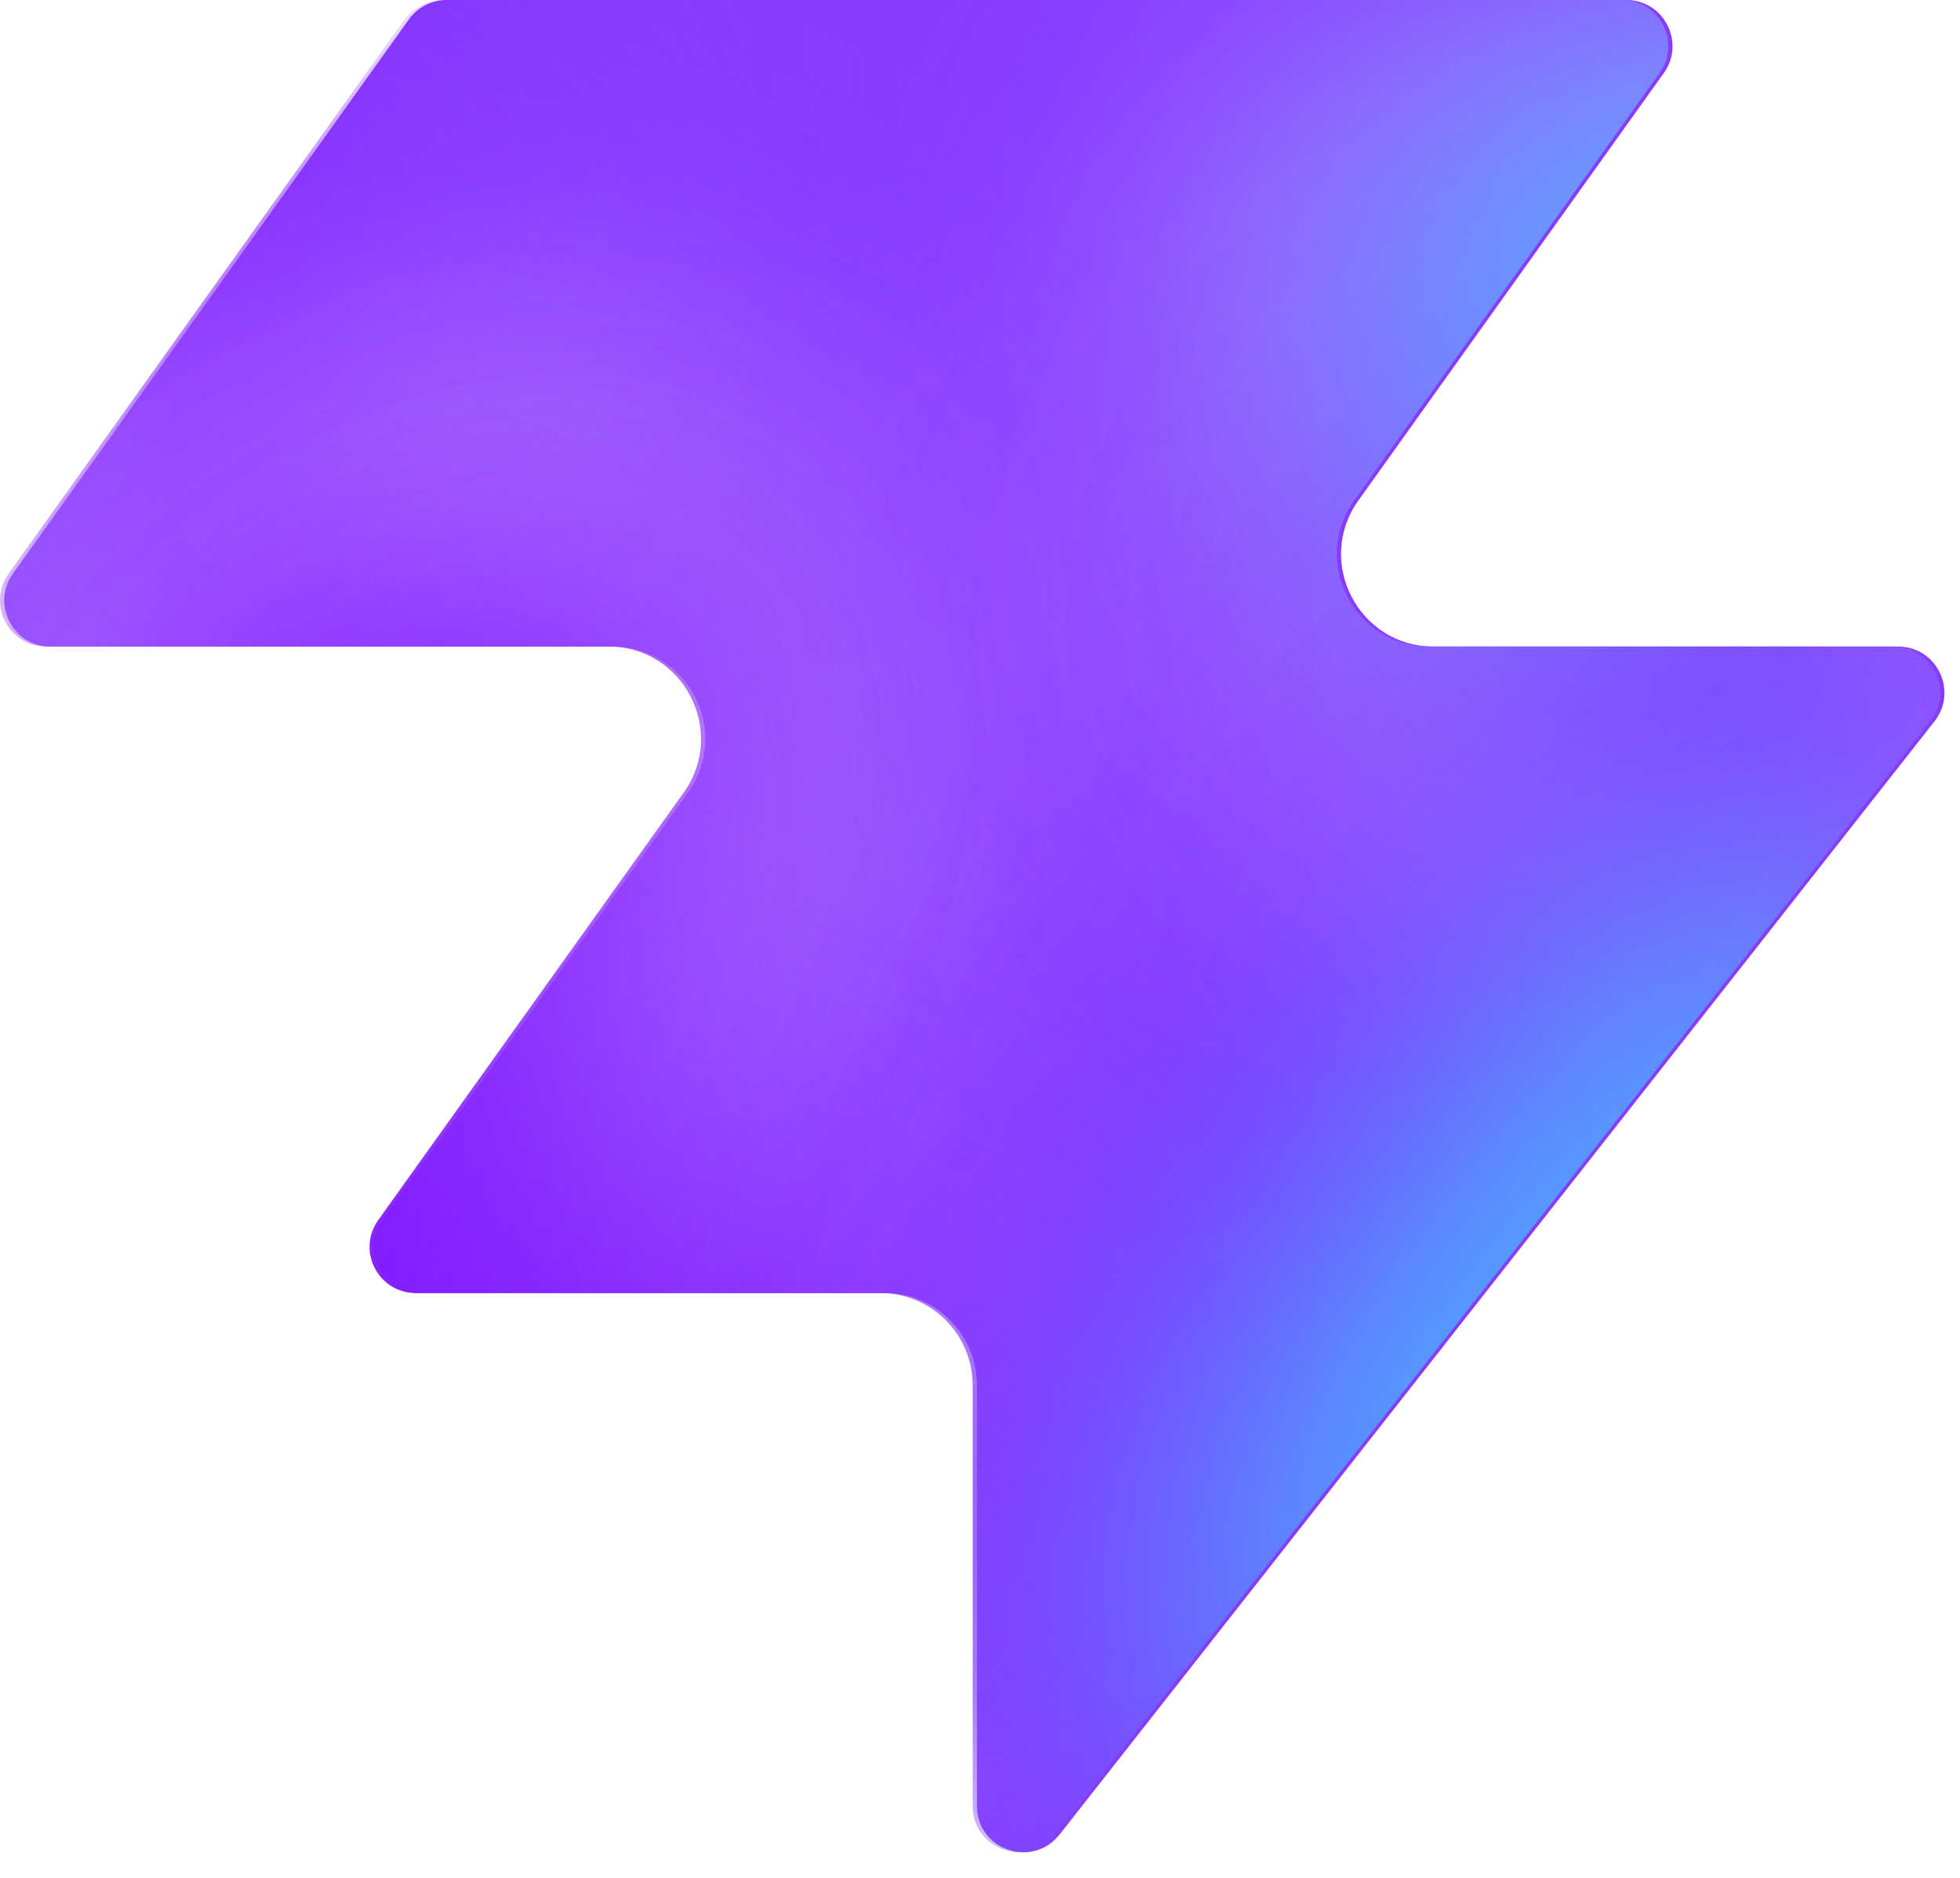
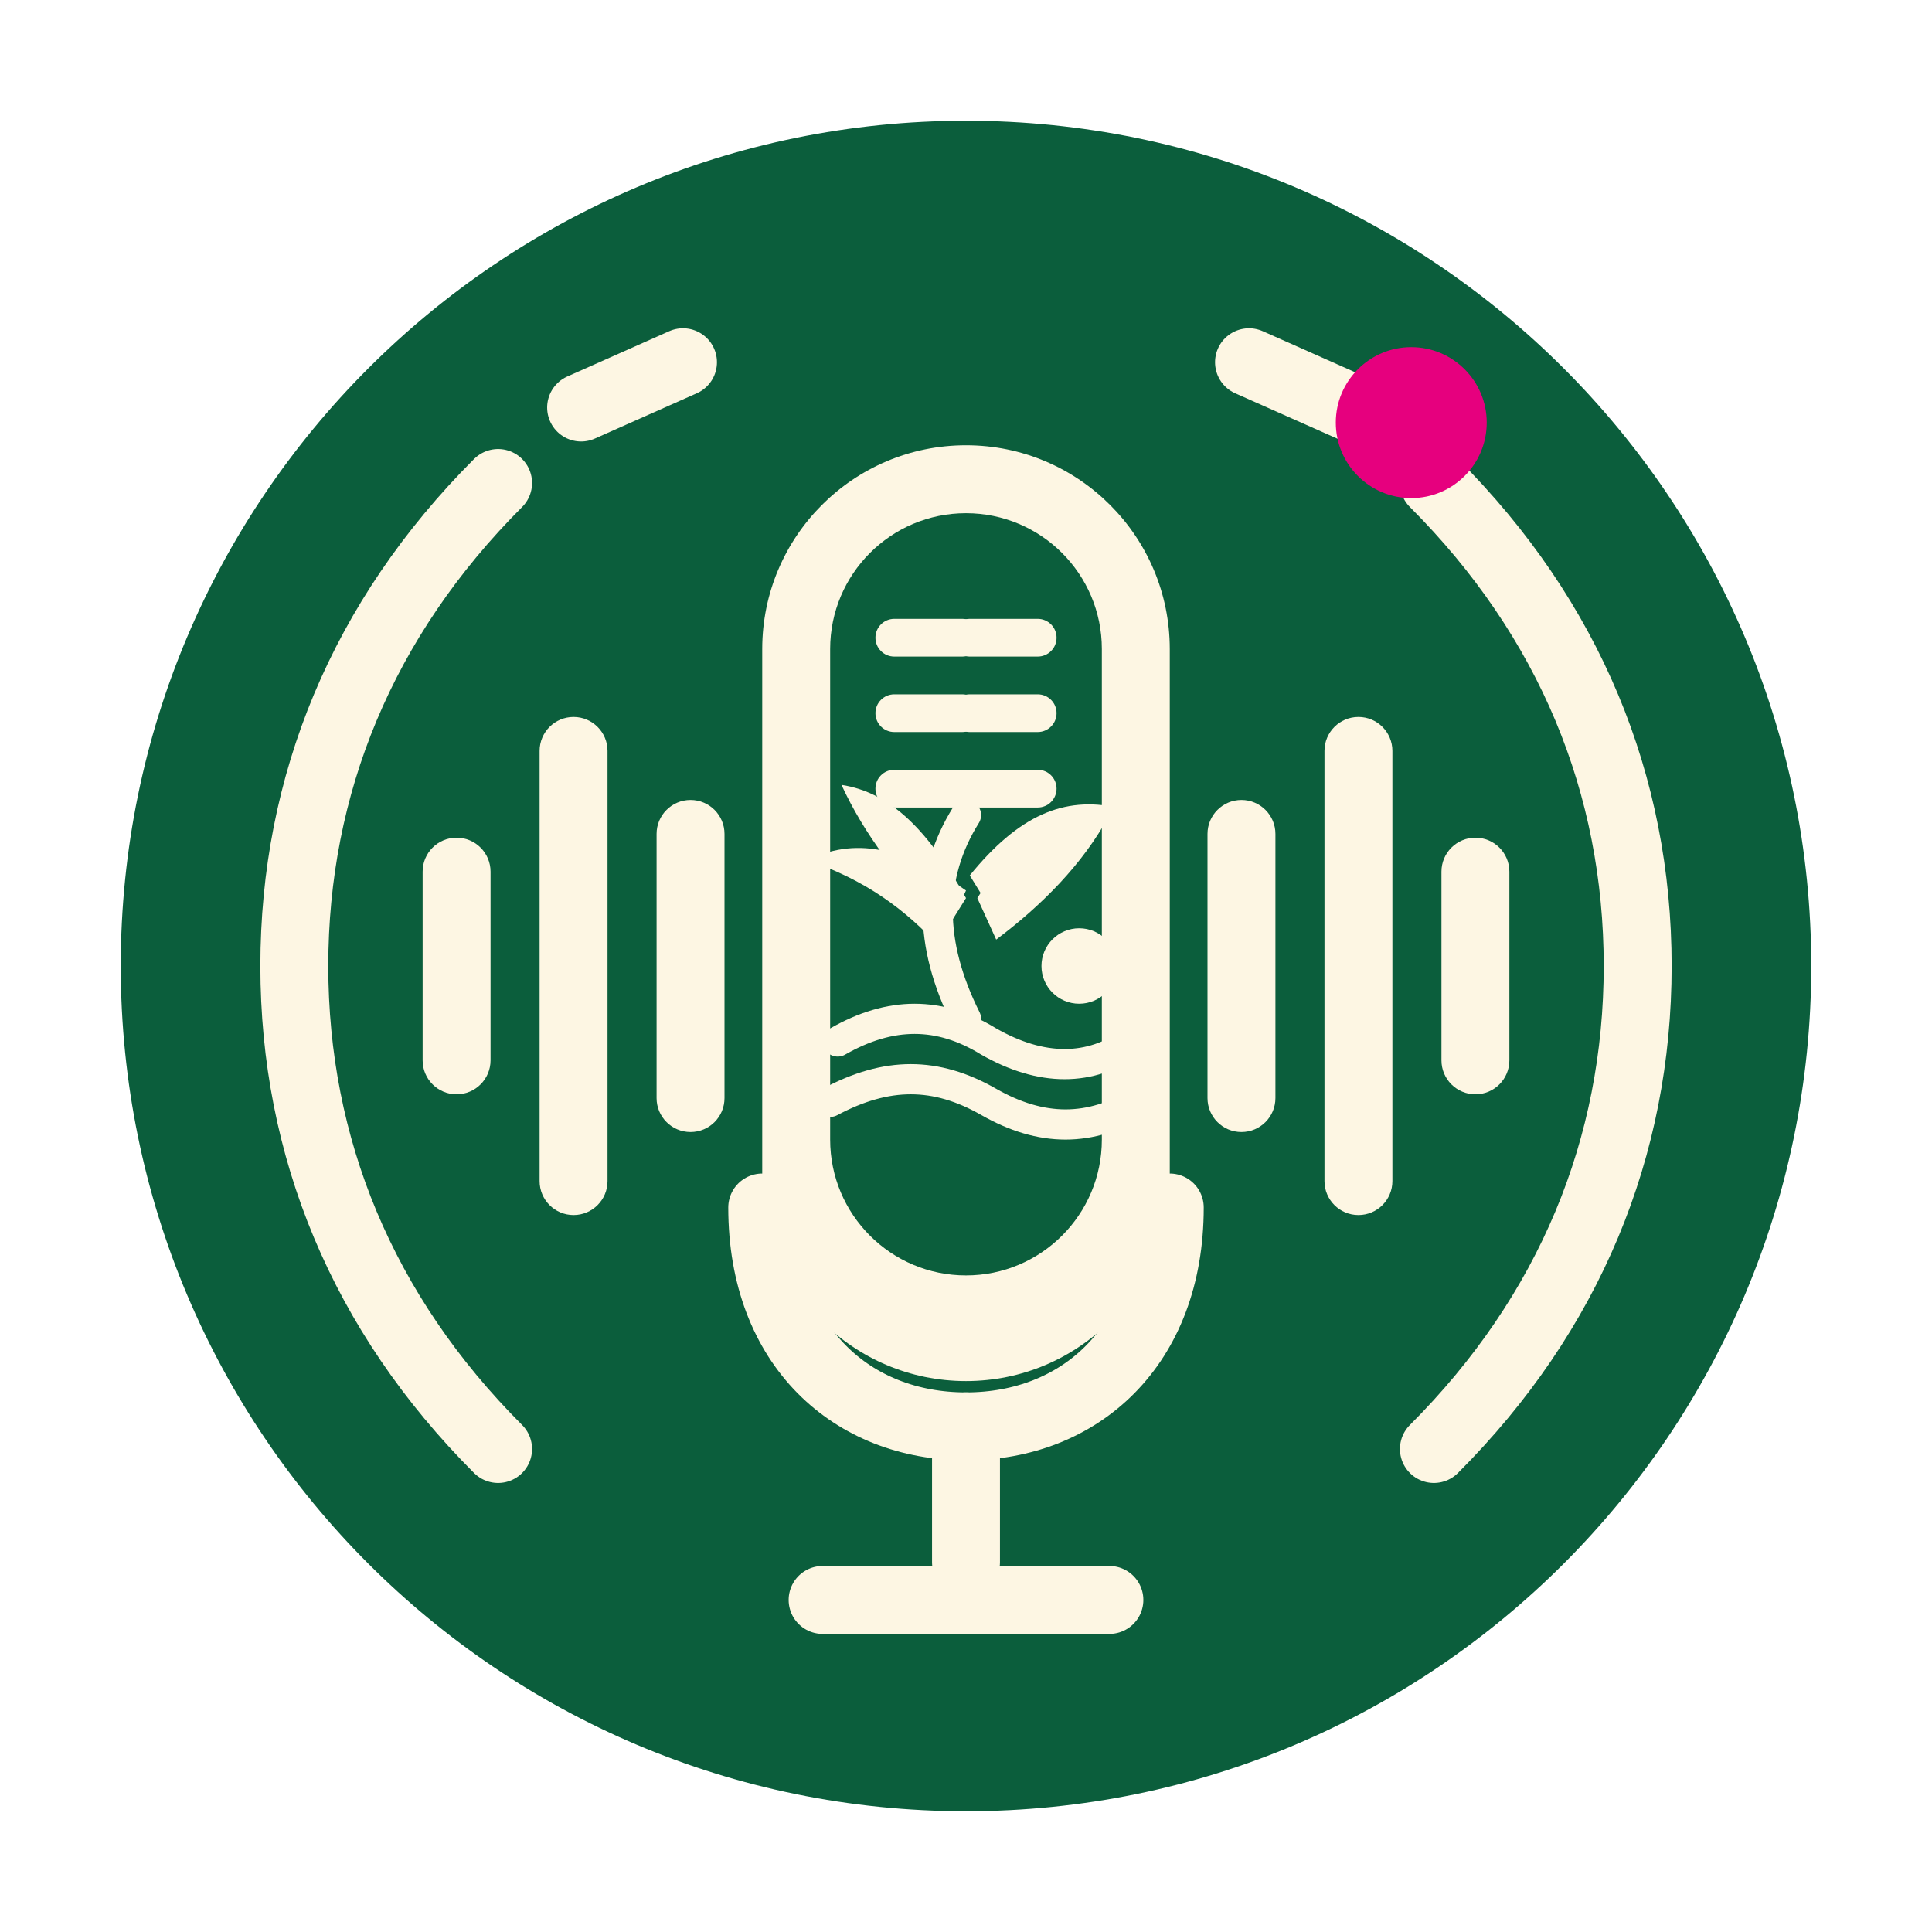
- <svg xmlns="http://www.w3.org/2000/svg" width="48" height="46" fill="none" viewBox="0 0 48 46">
-   <path fill="#863bff" d="M25.946 44.938c-.664.845-2.021.375-2.021-.698V33.937a2.26 2.26 0 0 0-2.262-2.262H10.287c-.92 0-1.456-1.04-.92-1.788l7.48-10.471c1.07-1.497 0-3.578-1.842-3.578H1.237c-.92 0-1.456-1.04-.92-1.788L10.013.474c.214-.297.556-.474.92-.474h28.894c.92 0 1.456 1.04.92 1.788l-7.48 10.471c-1.07 1.498 0 3.579 1.842 3.579h11.377c.943 0 1.473 1.088.89 1.83L25.947 44.94z" style="fill:#863bff;fill:color(display-p3 .525 .23 1);fill-opacity:1" />
-   <mask id="a" width="48" height="46" x="0" y="0" maskUnits="userSpaceOnUse" style="mask-type:alpha">
-     <path fill="#000" d="M25.842 44.938c-.664.844-2.021.375-2.021-.698V33.937a2.26 2.26 0 0 0-2.262-2.262H10.183c-.92 0-1.456-1.04-.92-1.788l7.48-10.471c1.07-1.498 0-3.579-1.842-3.579H1.133c-.92 0-1.456-1.04-.92-1.787L9.91.473c.214-.297.556-.474.92-.474h28.894c.92 0 1.456 1.04.92 1.788l-7.48 10.471c-1.07 1.498 0 3.578 1.842 3.578h11.377c.943 0 1.473 1.088.89 1.832L25.843 44.94z" style="fill:#000;fill-opacity:1" />
-   </mask>
-   <g mask="url(#a)">
-     <g filter="url(#b)">
-       <ellipse cx="5.508" cy="14.704" fill="#ede6ff" rx="5.508" ry="14.704" style="fill:#ede6ff;fill:color(display-p3 .927 .903 1);fill-opacity:1" transform="matrix(.00324 1 1 -.00324 -4.47 31.516)" />
-     </g>
-     <g filter="url(#c)">
-       <ellipse cx="10.399" cy="29.851" fill="#ede6ff" rx="10.399" ry="29.851" style="fill:#ede6ff;fill:color(display-p3 .927 .903 1);fill-opacity:1" transform="matrix(.00324 1 1 -.00324 -39.328 7.883)" />
-     </g>
-     <g filter="url(#d)">
-       <ellipse cx="5.508" cy="30.487" fill="#7e14ff" rx="5.508" ry="30.487" style="fill:#7e14ff;fill:color(display-p3 .492 .077 1);fill-opacity:1" transform="rotate(89.814 -25.913 -14.639)scale(1 -1)" />
-     </g>
-     <g filter="url(#e)">
-       <ellipse cx="5.508" cy="30.599" fill="#7e14ff" rx="5.508" ry="30.599" style="fill:#7e14ff;fill:color(display-p3 .492 .077 1);fill-opacity:1" transform="rotate(89.814 -32.644 -3.334)scale(1 -1)" />
-     </g>
-     <g filter="url(#f)">
-       <ellipse cx="5.508" cy="30.599" fill="#7e14ff" rx="5.508" ry="30.599" style="fill:#7e14ff;fill:color(display-p3 .492 .077 1);fill-opacity:1" transform="matrix(.00324 1 1 -.00324 -34.34 30.47)" />
-     </g>
-     <g filter="url(#g)">
-       <ellipse cx="14.072" cy="22.078" fill="#ede6ff" rx="14.072" ry="22.078" style="fill:#ede6ff;fill:color(display-p3 .927 .903 1);fill-opacity:1" transform="rotate(93.35 24.506 48.493)scale(-1 1)" />
-     </g>
-     <g filter="url(#h)">
-       <ellipse cx="3.47" cy="21.501" fill="#7e14ff" rx="3.47" ry="21.501" style="fill:#7e14ff;fill:color(display-p3 .492 .077 1);fill-opacity:1" transform="rotate(89.009 28.708 47.59)scale(-1 1)" />
-     </g>
-     <g filter="url(#i)">
-       <ellipse cx="3.47" cy="21.501" fill="#7e14ff" rx="3.47" ry="21.501" style="fill:#7e14ff;fill:color(display-p3 .492 .077 1);fill-opacity:1" transform="rotate(89.009 28.708 47.59)scale(-1 1)" />
-     </g>
-     <g filter="url(#j)">
-       <ellipse cx=".387" cy="8.972" fill="#7e14ff" rx="4.407" ry="29.108" style="fill:#7e14ff;fill:color(display-p3 .492 .077 1);fill-opacity:1" transform="rotate(39.51 .387 8.972)" />
-     </g>
-     <g filter="url(#k)">
-       <ellipse cx="47.523" cy="-6.092" fill="#7e14ff" rx="4.407" ry="29.108" style="fill:#7e14ff;fill:color(display-p3 .492 .077 1);fill-opacity:1" transform="rotate(37.892 47.523 -6.092)" />
-     </g>
-     <g filter="url(#l)">
-       <ellipse cx="41.412" cy="6.333" fill="#47bfff" rx="5.971" ry="9.665" style="fill:#47bfff;fill:color(display-p3 .28 .748 1);fill-opacity:1" transform="rotate(37.892 41.412 6.333)" />
-     </g>
-     <g filter="url(#m)">
-       <ellipse cx="-1.879" cy="38.332" fill="#7e14ff" rx="4.407" ry="29.108" style="fill:#7e14ff;fill:color(display-p3 .492 .077 1);fill-opacity:1" transform="rotate(37.892 -1.88 38.332)" />
-     </g>
-     <g filter="url(#n)">
-       <ellipse cx="-1.879" cy="38.332" fill="#7e14ff" rx="4.407" ry="29.108" style="fill:#7e14ff;fill:color(display-p3 .492 .077 1);fill-opacity:1" transform="rotate(37.892 -1.88 38.332)" />
-     </g>
-     <g filter="url(#o)">
-       <ellipse cx="35.651" cy="29.907" fill="#7e14ff" rx="4.407" ry="29.108" style="fill:#7e14ff;fill:color(display-p3 .492 .077 1);fill-opacity:1" transform="rotate(37.892 35.651 29.907)" />
-     </g>
-     <g filter="url(#p)">
-       <ellipse cx="38.418" cy="32.4" fill="#47bfff" rx="5.971" ry="15.297" style="fill:#47bfff;fill:color(display-p3 .28 .748 1);fill-opacity:1" transform="rotate(37.892 38.418 32.4)" />
-     </g>
-   </g>
-   <defs>
-     <filter id="b" width="60.045" height="41.654" x="-19.77" y="16.149" color-interpolation-filters="sRGB" filterUnits="userSpaceOnUse">
-       <feFlood flood-opacity="0" result="BackgroundImageFix" />
-       <feBlend in="SourceGraphic" in2="BackgroundImageFix" result="shape" />
-       <feGaussianBlur result="effect1_foregroundBlur_2002_17158" stdDeviation="7.659" />
-     </filter>
-     <filter id="c" width="90.34" height="51.437" x="-54.613" y="-7.533" color-interpolation-filters="sRGB" filterUnits="userSpaceOnUse">
-       <feFlood flood-opacity="0" result="BackgroundImageFix" />
-       <feBlend in="SourceGraphic" in2="BackgroundImageFix" result="shape" />
-       <feGaussianBlur result="effect1_foregroundBlur_2002_17158" stdDeviation="7.659" />
-     </filter>
-     <filter id="d" width="79.355" height="29.4" x="-49.64" y="2.03" color-interpolation-filters="sRGB" filterUnits="userSpaceOnUse">
-       <feFlood flood-opacity="0" result="BackgroundImageFix" />
-       <feBlend in="SourceGraphic" in2="BackgroundImageFix" result="shape" />
-       <feGaussianBlur result="effect1_foregroundBlur_2002_17158" stdDeviation="4.596" />
-     </filter>
-     <filter id="e" width="79.579" height="29.4" x="-45.045" y="20.029" color-interpolation-filters="sRGB" filterUnits="userSpaceOnUse">
-       <feFlood flood-opacity="0" result="BackgroundImageFix" />
-       <feBlend in="SourceGraphic" in2="BackgroundImageFix" result="shape" />
-       <feGaussianBlur result="effect1_foregroundBlur_2002_17158" stdDeviation="4.596" />
-     </filter>
-     <filter id="f" width="79.579" height="29.4" x="-43.513" y="21.178" color-interpolation-filters="sRGB" filterUnits="userSpaceOnUse">
-       <feFlood flood-opacity="0" result="BackgroundImageFix" />
-       <feBlend in="SourceGraphic" in2="BackgroundImageFix" result="shape" />
-       <feGaussianBlur result="effect1_foregroundBlur_2002_17158" stdDeviation="4.596" />
-     </filter>
-     <filter id="g" width="74.749" height="58.852" x="15.756" y="-17.901" color-interpolation-filters="sRGB" filterUnits="userSpaceOnUse">
-       <feFlood flood-opacity="0" result="BackgroundImageFix" />
-       <feBlend in="SourceGraphic" in2="BackgroundImageFix" result="shape" />
-       <feGaussianBlur result="effect1_foregroundBlur_2002_17158" stdDeviation="7.659" />
-     </filter>
-     <filter id="h" width="61.377" height="25.362" x="23.548" y="2.284" color-interpolation-filters="sRGB" filterUnits="userSpaceOnUse">
-       <feFlood flood-opacity="0" result="BackgroundImageFix" />
-       <feBlend in="SourceGraphic" in2="BackgroundImageFix" result="shape" />
-       <feGaussianBlur result="effect1_foregroundBlur_2002_17158" stdDeviation="4.596" />
-     </filter>
-     <filter id="i" width="61.377" height="25.362" x="23.548" y="2.284" color-interpolation-filters="sRGB" filterUnits="userSpaceOnUse">
-       <feFlood flood-opacity="0" result="BackgroundImageFix" />
-       <feBlend in="SourceGraphic" in2="BackgroundImageFix" result="shape" />
-       <feGaussianBlur result="effect1_foregroundBlur_2002_17158" stdDeviation="4.596" />
-     </filter>
-     <filter id="j" width="56.045" height="63.649" x="-27.636" y="-22.853" color-interpolation-filters="sRGB" filterUnits="userSpaceOnUse">
-       <feFlood flood-opacity="0" result="BackgroundImageFix" />
-       <feBlend in="SourceGraphic" in2="BackgroundImageFix" result="shape" />
-       <feGaussianBlur result="effect1_foregroundBlur_2002_17158" stdDeviation="4.596" />
-     </filter>
-     <filter id="k" width="54.814" height="64.646" x="20.116" y="-38.415" color-interpolation-filters="sRGB" filterUnits="userSpaceOnUse">
-       <feFlood flood-opacity="0" result="BackgroundImageFix" />
-       <feBlend in="SourceGraphic" in2="BackgroundImageFix" result="shape" />
-       <feGaussianBlur result="effect1_foregroundBlur_2002_17158" stdDeviation="4.596" />
-     </filter>
-     <filter id="l" width="33.541" height="35.313" x="24.641" y="-11.323" color-interpolation-filters="sRGB" filterUnits="userSpaceOnUse">
-       <feFlood flood-opacity="0" result="BackgroundImageFix" />
-       <feBlend in="SourceGraphic" in2="BackgroundImageFix" result="shape" />
-       <feGaussianBlur result="effect1_foregroundBlur_2002_17158" stdDeviation="4.596" />
-     </filter>
-     <filter id="m" width="54.814" height="64.646" x="-29.286" y="6.009" color-interpolation-filters="sRGB" filterUnits="userSpaceOnUse">
-       <feFlood flood-opacity="0" result="BackgroundImageFix" />
-       <feBlend in="SourceGraphic" in2="BackgroundImageFix" result="shape" />
-       <feGaussianBlur result="effect1_foregroundBlur_2002_17158" stdDeviation="4.596" />
-     </filter>
-     <filter id="n" width="54.814" height="64.646" x="-29.286" y="6.009" color-interpolation-filters="sRGB" filterUnits="userSpaceOnUse">
-       <feFlood flood-opacity="0" result="BackgroundImageFix" />
-       <feBlend in="SourceGraphic" in2="BackgroundImageFix" result="shape" />
-       <feGaussianBlur result="effect1_foregroundBlur_2002_17158" stdDeviation="4.596" />
-     </filter>
-     <filter id="o" width="54.814" height="64.646" x="8.244" y="-2.416" color-interpolation-filters="sRGB" filterUnits="userSpaceOnUse">
-       <feFlood flood-opacity="0" result="BackgroundImageFix" />
-       <feBlend in="SourceGraphic" in2="BackgroundImageFix" result="shape" />
-       <feGaussianBlur result="effect1_foregroundBlur_2002_17158" stdDeviation="4.596" />
-     </filter>
-     <filter id="p" width="39.409" height="43.623" x="18.713" y="10.588" color-interpolation-filters="sRGB" filterUnits="userSpaceOnUse">
-       <feFlood flood-opacity="0" result="BackgroundImageFix" />
-       <feBlend in="SourceGraphic" in2="BackgroundImageFix" result="shape" />
-       <feGaussianBlur result="effect1_foregroundBlur_2002_17158" stdDeviation="4.596" />
-     </filter>
-   </defs>
+ <svg xmlns="http://www.w3.org/2000/svg" viewBox="0 0 512 512" fill="none">
+   <circle cx="256" cy="256" r="224" fill="#0B5E3C" />
+   <path d="M132 128C96 164 78 208 78 256C78 304 96 348 132 384" stroke="#FDF6E3" stroke-width="18" stroke-linecap="round" />
+   <path d="M380 128C416 164 434 208 434 256C434 304 416 348 380 384" stroke="#FDF6E3" stroke-width="18" stroke-linecap="round" />
+   <path d="M154 108L181 96" stroke="#FDF6E3" stroke-width="18" stroke-linecap="round" />
+   <path d="M331 96L358 108" stroke="#FDF6E3" stroke-width="18" stroke-linecap="round" />
+   <circle cx="374" cy="112" r="20" fill="#E6007E" />
+   <rect x="112" y="222" width="18" height="68" rx="9" fill="#FDF6E3" />
+   <rect x="143" y="190" width="18" height="132" rx="9" fill="#FDF6E3" />
+   <rect x="174" y="212" width="18" height="88" rx="9" fill="#FDF6E3" />
+   <rect x="320" y="212" width="18" height="88" rx="9" fill="#FDF6E3" />
+   <rect x="351" y="190" width="18" height="132" rx="9" fill="#FDF6E3" />
+   <rect x="382" y="222" width="18" height="68" rx="9" fill="#FDF6E3" />
+   <rect x="202" y="118" width="108" height="248" rx="54" fill="#FDF6E3" />
+   <rect x="220" y="136" width="72" height="202" rx="36" fill="#0B5E3C" />
+   <rect x="232" y="164" width="28" height="10" rx="5" fill="#FDF6E3" />
+   <rect x="252" y="164" width="28" height="10" rx="5" fill="#FDF6E3" />
+   <rect x="232" y="184" width="28" height="10" rx="5" fill="#FDF6E3" />
+   <rect x="252" y="184" width="28" height="10" rx="5" fill="#FDF6E3" />
+   <rect x="232" y="204" width="28" height="10" rx="5" fill="#FDF6E3" />
+   <rect x="252" y="204" width="28" height="10" rx="5" fill="#FDF6E3" />
+   <path d="M256 270C246 250 246 232 256 216" stroke="#FDF6E3" stroke-width="8" stroke-linecap="round" />
+   <path d="M256 236C239 224 226 222 214 228C229 233 240 241 249 251" fill="#FDF6E3" />
+   <path d="M257 232C270 216 282 211 296 214C286 224 276 235 265 245" fill="#FDF6E3" />
+   <path d="M256 238C246 220 236 210 223 208C229 221 238 233 251 246" fill="#FDF6E3" />
+   <path d="M259 238C269 222 282 215 294 216C287 229 276 240 264 249" fill="#FDF6E3" />
+   <path d="M222 276C236 268 249 268 262 276C276 284 289 284 300 276" stroke="#FDF6E3" stroke-width="8" stroke-linecap="round" />
+   <path d="M220 292C235 284 248 284 262 292C276 300 289 300 302 292" stroke="#FDF6E3" stroke-width="8" stroke-linecap="round" />
+   <circle cx="286" cy="256" r="10" fill="#FDF6E3" />
+   <path d="M202 320C202 357 226 378 256 378C286 378 310 357 310 320" stroke="#FDF6E3" stroke-width="18" stroke-linecap="round" />
+   <path d="M256 378V414" stroke="#FDF6E3" stroke-width="18" stroke-linecap="round" />
+   <path d="M218 424H294" stroke="#FDF6E3" stroke-width="18" stroke-linecap="round" />
</svg>
